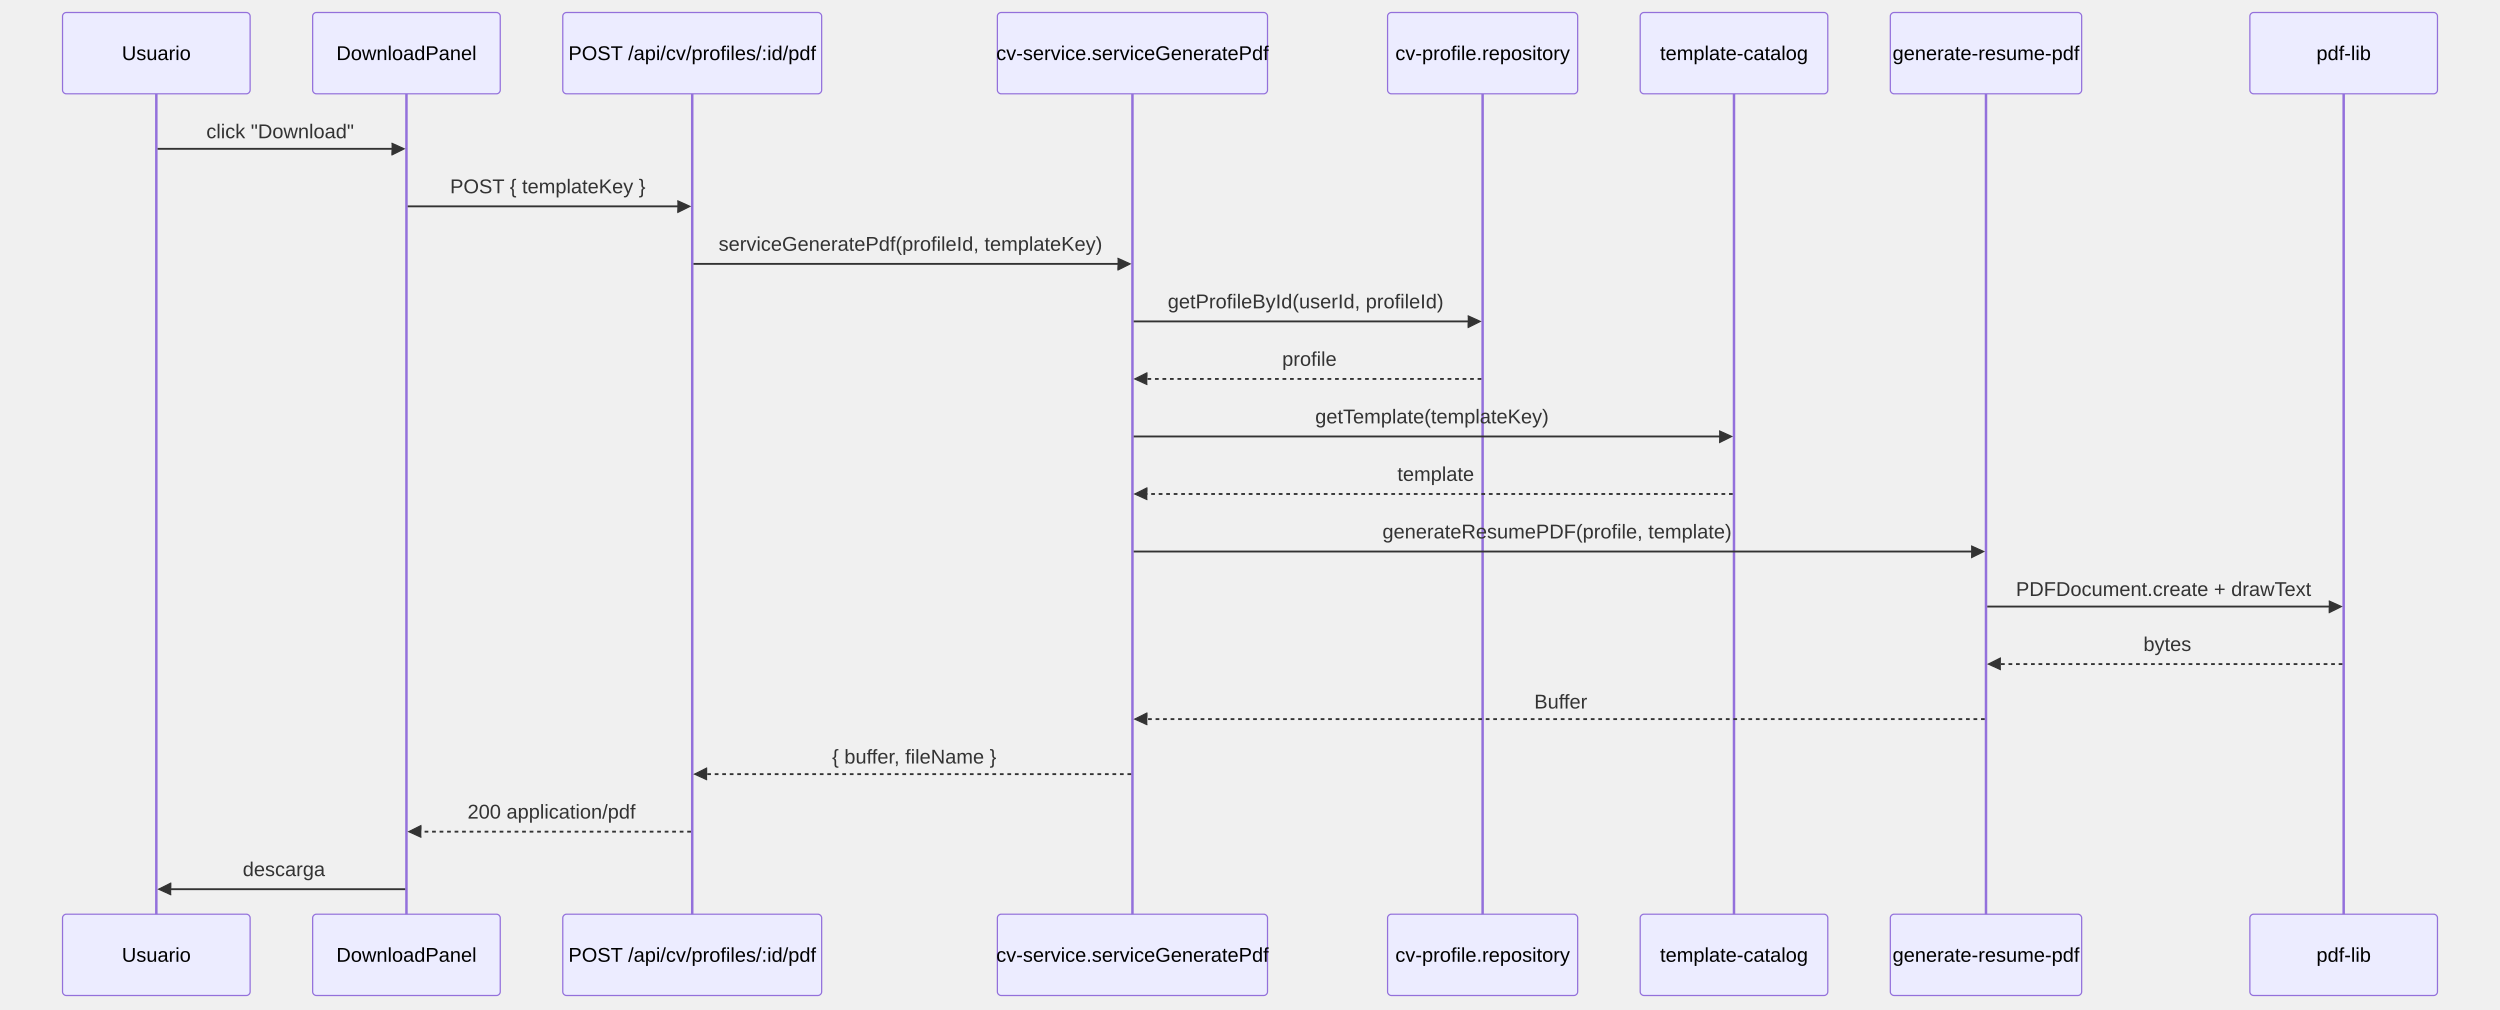
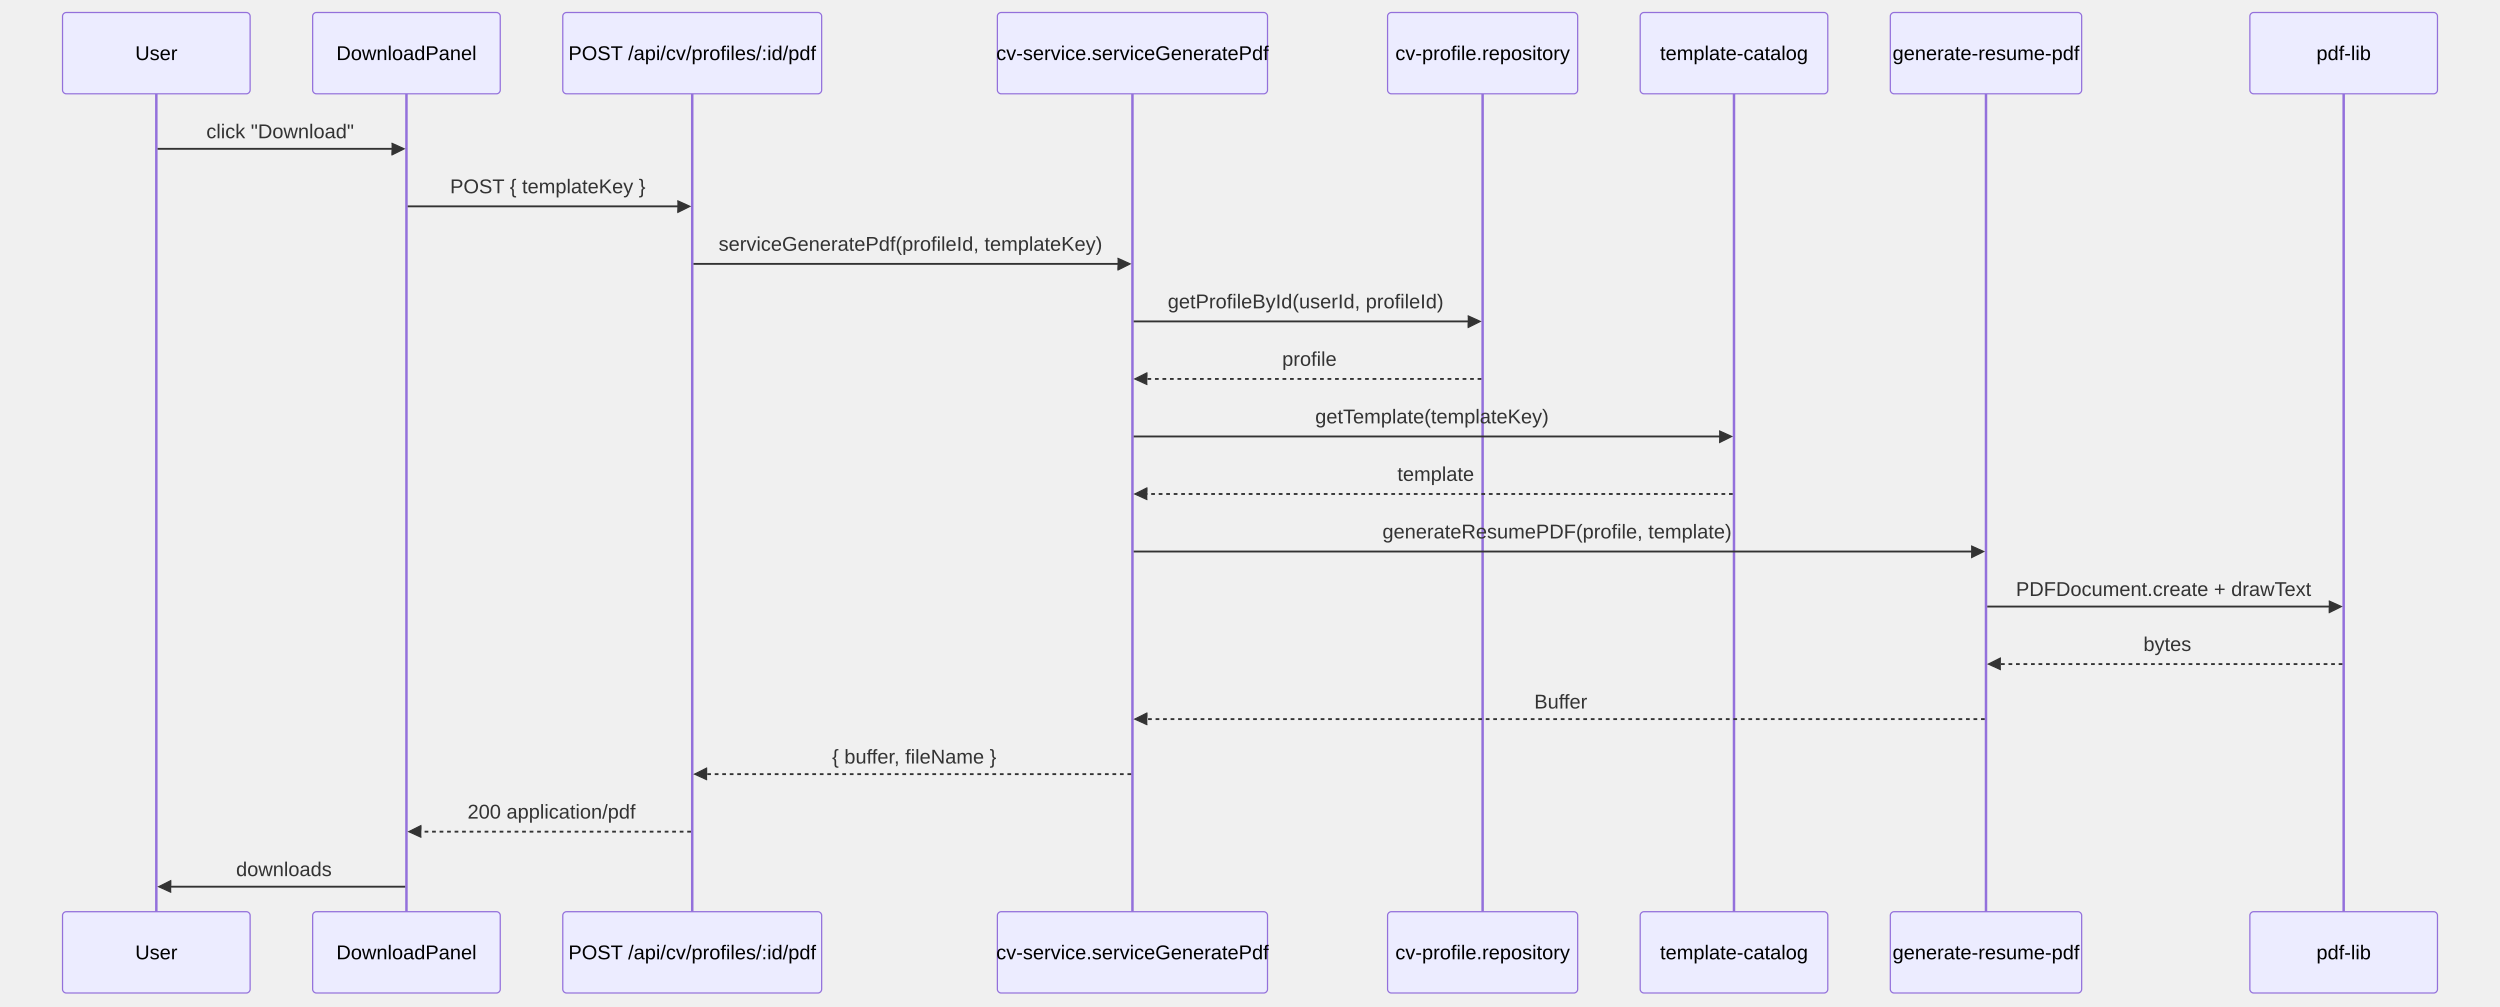
- <svg xmlns="http://www.w3.org/2000/svg" id="my-svg" width="100%" style="max-width: 1999px; background-color: transparent;" viewBox="-50 -10 1999 807" role="graphics-document document" aria-roledescription="sequence">
-   <g>
-     <rect x="1749" y="721" fill="#eaeaea" stroke="#666" width="150" height="65" name="Lib" rx="3" ry="3" class="actor actor-bottom" />
-     <text x="1824" y="753.5" dominant-baseline="central" alignment-baseline="central" class="actor actor-box" style="text-anchor: middle; font-size: 16px; font-weight: 400;">
+ <svg xmlns="http://www.w3.org/2000/svg" id="my-svg" width="100%" style="max-width: 1999px; background-color: transparent;" viewBox="-50 -10 1999 805" role="graphics-document document" aria-roledescription="sequence">
+   <g>
+     <rect x="1749" y="719" fill="#eaeaea" stroke="#666" width="150" height="65" name="Lib" rx="3" ry="3" class="actor actor-bottom" />
+     <text x="1824" y="751.5" dominant-baseline="central" alignment-baseline="central" class="actor actor-box" style="text-anchor: middle; font-size: 16px; font-weight: 400;">
      <tspan x="1824" dy="0">pdf-lib</tspan>
    </text>
  </g>
  <g>
-     <rect x="1461.5" y="721" fill="#eaeaea" stroke="#666" width="153" height="65" name="G" rx="3" ry="3" class="actor actor-bottom" />
-     <text x="1538" y="753.5" dominant-baseline="central" alignment-baseline="central" class="actor actor-box" style="text-anchor: middle; font-size: 16px; font-weight: 400;">
+     <rect x="1461.5" y="719" fill="#eaeaea" stroke="#666" width="153" height="65" name="G" rx="3" ry="3" class="actor actor-bottom" />
+     <text x="1538" y="751.5" dominant-baseline="central" alignment-baseline="central" class="actor actor-box" style="text-anchor: middle; font-size: 16px; font-weight: 400;">
      <tspan x="1538" dy="0">generate-resume-pdf</tspan>
    </text>
  </g>
  <g>
-     <rect x="1261.5" y="721" fill="#eaeaea" stroke="#666" width="150" height="65" name="Tpl" rx="3" ry="3" class="actor actor-bottom" />
-     <text x="1336.5" y="753.5" dominant-baseline="central" alignment-baseline="central" class="actor actor-box" style="text-anchor: middle; font-size: 16px; font-weight: 400;">
+     <rect x="1261.5" y="719" fill="#eaeaea" stroke="#666" width="150" height="65" name="Tpl" rx="3" ry="3" class="actor actor-bottom" />
+     <text x="1336.5" y="751.5" dominant-baseline="central" alignment-baseline="central" class="actor actor-box" style="text-anchor: middle; font-size: 16px; font-weight: 400;">
      <tspan x="1336.5" dy="0">template-catalog</tspan>
    </text>
  </g>
  <g>
-     <rect x="1059.5" y="721" fill="#eaeaea" stroke="#666" width="152" height="65" name="PR" rx="3" ry="3" class="actor actor-bottom" />
-     <text x="1135.5" y="753.5" dominant-baseline="central" alignment-baseline="central" class="actor actor-box" style="text-anchor: middle; font-size: 16px; font-weight: 400;">
+     <rect x="1059.5" y="719" fill="#eaeaea" stroke="#666" width="152" height="65" name="PR" rx="3" ry="3" class="actor actor-bottom" />
+     <text x="1135.5" y="751.5" dominant-baseline="central" alignment-baseline="central" class="actor actor-box" style="text-anchor: middle; font-size: 16px; font-weight: 400;">
      <tspan x="1135.5" dy="0">cv-profile.repository</tspan>
    </text>
  </g>
  <g>
-     <rect x="747.5" y="721" fill="#eaeaea" stroke="#666" width="216" height="65" name="Svc" rx="3" ry="3" class="actor actor-bottom" />
-     <text x="855.5" y="753.5" dominant-baseline="central" alignment-baseline="central" class="actor actor-box" style="text-anchor: middle; font-size: 16px; font-weight: 400;">
+     <rect x="747.5" y="719" fill="#eaeaea" stroke="#666" width="216" height="65" name="Svc" rx="3" ry="3" class="actor actor-bottom" />
+     <text x="855.5" y="751.5" dominant-baseline="central" alignment-baseline="central" class="actor actor-box" style="text-anchor: middle; font-size: 16px; font-weight: 400;">
      <tspan x="855.5" dy="0">cv-service.serviceGeneratePdf</tspan>
    </text>
  </g>
  <g>
-     <rect x="400" y="721" fill="#eaeaea" stroke="#666" width="207" height="65" name="API" rx="3" ry="3" class="actor actor-bottom" />
-     <text x="503.5" y="753.5" dominant-baseline="central" alignment-baseline="central" class="actor actor-box" style="text-anchor: middle; font-size: 16px; font-weight: 400;">
+     <rect x="400" y="719" fill="#eaeaea" stroke="#666" width="207" height="65" name="API" rx="3" ry="3" class="actor actor-bottom" />
+     <text x="503.5" y="751.5" dominant-baseline="central" alignment-baseline="central" class="actor actor-box" style="text-anchor: middle; font-size: 16px; font-weight: 400;">
      <tspan x="503.5" dy="0">POST /api/cv/profiles/:id/pdf</tspan>
    </text>
  </g>
  <g>
-     <rect x="200" y="721" fill="#eaeaea" stroke="#666" width="150" height="65" name="DP" rx="3" ry="3" class="actor actor-bottom" />
-     <text x="275" y="753.5" dominant-baseline="central" alignment-baseline="central" class="actor actor-box" style="text-anchor: middle; font-size: 16px; font-weight: 400;">
+     <rect x="200" y="719" fill="#eaeaea" stroke="#666" width="150" height="65" name="DP" rx="3" ry="3" class="actor actor-bottom" />
+     <text x="275" y="751.5" dominant-baseline="central" alignment-baseline="central" class="actor actor-box" style="text-anchor: middle; font-size: 16px; font-weight: 400;">
      <tspan x="275" dy="0">DownloadPanel</tspan>
    </text>
  </g>
  <g>
-     <rect x="0" y="721" fill="#eaeaea" stroke="#666" width="150" height="65" name="U" rx="3" ry="3" class="actor actor-bottom" />
-     <text x="75" y="753.5" dominant-baseline="central" alignment-baseline="central" class="actor actor-box" style="text-anchor: middle; font-size: 16px; font-weight: 400;">
-       <tspan x="75" dy="0">Usuario</tspan>
-     </text>
-   </g>
-   <g>
-     <line id="actor7" x1="1824" y1="65" x2="1824" y2="721" class="actor-line 200" stroke-width="0.5px" stroke="#999" name="Lib" data-et="life-line" data-id="Lib" />
+     <rect x="0" y="719" fill="#eaeaea" stroke="#666" width="150" height="65" name="U" rx="3" ry="3" class="actor actor-bottom" />
+     <text x="75" y="751.5" dominant-baseline="central" alignment-baseline="central" class="actor actor-box" style="text-anchor: middle; font-size: 16px; font-weight: 400;">
+       <tspan x="75" dy="0">User</tspan>
+     </text>
+   </g>
+   <g>
+     <line id="actor7" x1="1824" y1="65" x2="1824" y2="719" class="actor-line 200" stroke-width="0.5px" stroke="#999" name="Lib" data-et="life-line" data-id="Lib" />
    <g id="root-7" data-et="participant" data-type="participant" data-id="Lib">
      <rect x="1749" y="0" fill="#eaeaea" stroke="#666" width="150" height="65" name="Lib" rx="3" ry="3" class="actor actor-top" />
      <text x="1824" y="32.5" dominant-baseline="central" alignment-baseline="central" class="actor actor-box" style="text-anchor: middle; font-size: 16px; font-weight: 400;">
        <tspan x="1824" dy="0">pdf-lib</tspan>
      </text>
    </g>
  </g>
  <g>
-     <line id="actor6" x1="1538" y1="65" x2="1538" y2="721" class="actor-line 200" stroke-width="0.5px" stroke="#999" name="G" data-et="life-line" data-id="G" />
+     <line id="actor6" x1="1538" y1="65" x2="1538" y2="719" class="actor-line 200" stroke-width="0.5px" stroke="#999" name="G" data-et="life-line" data-id="G" />
    <g id="root-6" data-et="participant" data-type="participant" data-id="G">
      <rect x="1461.5" y="0" fill="#eaeaea" stroke="#666" width="153" height="65" name="G" rx="3" ry="3" class="actor actor-top" />
      <text x="1538" y="32.5" dominant-baseline="central" alignment-baseline="central" class="actor actor-box" style="text-anchor: middle; font-size: 16px; font-weight: 400;">
        <tspan x="1538" dy="0">generate-resume-pdf</tspan>
      </text>
    </g>
  </g>
  <g>
-     <line id="actor5" x1="1336.5" y1="65" x2="1336.5" y2="721" class="actor-line 200" stroke-width="0.5px" stroke="#999" name="Tpl" data-et="life-line" data-id="Tpl" />
+     <line id="actor5" x1="1336.5" y1="65" x2="1336.5" y2="719" class="actor-line 200" stroke-width="0.5px" stroke="#999" name="Tpl" data-et="life-line" data-id="Tpl" />
    <g id="root-5" data-et="participant" data-type="participant" data-id="Tpl">
      <rect x="1261.5" y="0" fill="#eaeaea" stroke="#666" width="150" height="65" name="Tpl" rx="3" ry="3" class="actor actor-top" />
      <text x="1336.5" y="32.5" dominant-baseline="central" alignment-baseline="central" class="actor actor-box" style="text-anchor: middle; font-size: 16px; font-weight: 400;">
        <tspan x="1336.5" dy="0">template-catalog</tspan>
      </text>
    </g>
  </g>
  <g>
-     <line id="actor4" x1="1135.5" y1="65" x2="1135.5" y2="721" class="actor-line 200" stroke-width="0.5px" stroke="#999" name="PR" data-et="life-line" data-id="PR" />
+     <line id="actor4" x1="1135.5" y1="65" x2="1135.5" y2="719" class="actor-line 200" stroke-width="0.5px" stroke="#999" name="PR" data-et="life-line" data-id="PR" />
    <g id="root-4" data-et="participant" data-type="participant" data-id="PR">
      <rect x="1059.5" y="0" fill="#eaeaea" stroke="#666" width="152" height="65" name="PR" rx="3" ry="3" class="actor actor-top" />
      <text x="1135.5" y="32.5" dominant-baseline="central" alignment-baseline="central" class="actor actor-box" style="text-anchor: middle; font-size: 16px; font-weight: 400;">
        <tspan x="1135.5" dy="0">cv-profile.repository</tspan>
      </text>
    </g>
  </g>
  <g>
-     <line id="actor3" x1="855.5" y1="65" x2="855.5" y2="721" class="actor-line 200" stroke-width="0.5px" stroke="#999" name="Svc" data-et="life-line" data-id="Svc" />
+     <line id="actor3" x1="855.5" y1="65" x2="855.5" y2="719" class="actor-line 200" stroke-width="0.5px" stroke="#999" name="Svc" data-et="life-line" data-id="Svc" />
    <g id="root-3" data-et="participant" data-type="participant" data-id="Svc">
      <rect x="747.5" y="0" fill="#eaeaea" stroke="#666" width="216" height="65" name="Svc" rx="3" ry="3" class="actor actor-top" />
      <text x="855.5" y="32.5" dominant-baseline="central" alignment-baseline="central" class="actor actor-box" style="text-anchor: middle; font-size: 16px; font-weight: 400;">
        <tspan x="855.5" dy="0">cv-service.serviceGeneratePdf</tspan>
      </text>
    </g>
  </g>
  <g>
-     <line id="actor2" x1="503.5" y1="65" x2="503.5" y2="721" class="actor-line 200" stroke-width="0.5px" stroke="#999" name="API" data-et="life-line" data-id="API" />
+     <line id="actor2" x1="503.5" y1="65" x2="503.5" y2="719" class="actor-line 200" stroke-width="0.5px" stroke="#999" name="API" data-et="life-line" data-id="API" />
    <g id="root-2" data-et="participant" data-type="participant" data-id="API">
      <rect x="400" y="0" fill="#eaeaea" stroke="#666" width="207" height="65" name="API" rx="3" ry="3" class="actor actor-top" />
      <text x="503.5" y="32.5" dominant-baseline="central" alignment-baseline="central" class="actor actor-box" style="text-anchor: middle; font-size: 16px; font-weight: 400;">
        <tspan x="503.5" dy="0">POST /api/cv/profiles/:id/pdf</tspan>
      </text>
    </g>
  </g>
  <g>
-     <line id="actor1" x1="275" y1="65" x2="275" y2="721" class="actor-line 200" stroke-width="0.5px" stroke="#999" name="DP" data-et="life-line" data-id="DP" />
+     <line id="actor1" x1="275" y1="65" x2="275" y2="719" class="actor-line 200" stroke-width="0.5px" stroke="#999" name="DP" data-et="life-line" data-id="DP" />
    <g id="root-1" data-et="participant" data-type="participant" data-id="DP">
      <rect x="200" y="0" fill="#eaeaea" stroke="#666" width="150" height="65" name="DP" rx="3" ry="3" class="actor actor-top" />
      <text x="275" y="32.5" dominant-baseline="central" alignment-baseline="central" class="actor actor-box" style="text-anchor: middle; font-size: 16px; font-weight: 400;">
        <tspan x="275" dy="0">DownloadPanel</tspan>
      </text>
    </g>
  </g>
  <g>
-     <line id="actor0" x1="75" y1="65" x2="75" y2="721" class="actor-line 200" stroke-width="0.5px" stroke="#999" name="U" data-et="life-line" data-id="U" />
+     <line id="actor0" x1="75" y1="65" x2="75" y2="719" class="actor-line 200" stroke-width="0.5px" stroke="#999" name="U" data-et="life-line" data-id="U" />
    <g id="root-0" data-et="participant" data-type="participant" data-id="U">
      <rect x="0" y="0" fill="#eaeaea" stroke="#666" width="150" height="65" name="U" rx="3" ry="3" class="actor actor-top" />
      <text x="75" y="32.5" dominant-baseline="central" alignment-baseline="central" class="actor actor-box" style="text-anchor: middle; font-size: 16px; font-weight: 400;">
-         <tspan x="75" dy="0">Usuario</tspan>
+         <tspan x="75" dy="0">User</tspan>
      </text>
    </g>
  </g>
  <style>#my-svg{font-family:"trebuchet ms",verdana,arial,sans-serif;font-size:16px;fill:#333;}@keyframes edge-animation-frame{from{stroke-dashoffset:0;}}@keyframes dash{to{stroke-dashoffset:0;}}#my-svg .edge-animation-slow{stroke-dasharray:9,5!important;stroke-dashoffset:900;animation:dash 50s linear infinite;stroke-linecap:round;}#my-svg .edge-animation-fast{stroke-dasharray:9,5!important;stroke-dashoffset:900;animation:dash 20s linear infinite;stroke-linecap:round;}#my-svg .error-icon{fill:#552222;}#my-svg .error-text{fill:#552222;stroke:#552222;}#my-svg .edge-thickness-normal{stroke-width:1px;}#my-svg .edge-thickness-thick{stroke-width:3.5px;}#my-svg .edge-pattern-solid{stroke-dasharray:0;}#my-svg .edge-thickness-invisible{stroke-width:0;fill:none;}#my-svg .edge-pattern-dashed{stroke-dasharray:3;}#my-svg .edge-pattern-dotted{stroke-dasharray:2;}#my-svg .marker{fill:#333333;stroke:#333333;}#my-svg .marker.cross{stroke:#333333;}#my-svg svg{font-family:"trebuchet ms",verdana,arial,sans-serif;font-size:16px;}#my-svg p{margin:0;}#my-svg .actor{stroke:#9370DB;fill:#ECECFF;stroke-width:1;}#my-svg rect.actor.outer-path[data-look="neo"]{filter:drop-shadow(1px 2px 2px rgba(185, 185, 185, 1));}#my-svg rect.note[data-look="neo"]{stroke:#aaaa33;fill:#fff5ad;filter:drop-shadow(1px 2px 2px rgba(185, 185, 185, 1));}#my-svg text.actor&gt;tspan{fill:black;stroke:none;}#my-svg .actor-line{stroke:#9370DB;}#my-svg .innerArc{stroke-width:1.5;stroke-dasharray:none;}#my-svg .messageLine0{stroke-width:1.5;stroke-dasharray:none;stroke:#333;}#my-svg .messageLine1{stroke-width:1.5;stroke-dasharray:2,2;stroke:#333;}#my-svg [id$="-arrowhead"] path{fill:#333;stroke:#333;}#my-svg .sequenceNumber{fill:white;}#my-svg [id$="-sequencenumber"]{fill:#333;}#my-svg [id$="-crosshead"] path{fill:#333;stroke:#333;}#my-svg .messageText{fill:#333;stroke:none;}#my-svg .labelBox{stroke:#9370DB;fill:#ECECFF;filter:none;}#my-svg .labelText,#my-svg .labelText&gt;tspan{fill:black;stroke:none;}#my-svg .loopText,#my-svg .loopText&gt;tspan{fill:black;stroke:none;}#my-svg .sectionTitle,#my-svg .sectionTitle&gt;tspan{fill:black;stroke:none;}#my-svg .loopLine{stroke-width:2px;stroke-dasharray:2,2;stroke:#9370DB;fill:#9370DB;}#my-svg .note{stroke:#aaaa33;fill:#fff5ad;}#my-svg .noteText,#my-svg .noteText&gt;tspan{fill:black;stroke:none;font-weight:normal;}#my-svg .activation0{fill:#f4f4f4;stroke:#666;}#my-svg .activation1{fill:#f4f4f4;stroke:#666;}#my-svg .activation2{fill:#f4f4f4;stroke:#666;}#my-svg .actorPopupMenu{position:absolute;}#my-svg .actorPopupMenuPanel{position:absolute;fill:#ECECFF;box-shadow:0px 8px 16px 0px rgba(0,0,0,0.2);filter:drop-shadow(3px 5px 2px rgb(0 0 0 / 0.4));}#my-svg .actor-man circle,#my-svg line{fill:#ECECFF;stroke-width:2px;}#my-svg g rect.rect{filter:drop-shadow(1px 2px 2px rgba(185, 185, 185, 1));stroke:#9370DB;}#my-svg .node .neo-node{stroke:#9370DB;}#my-svg [data-look="neo"].node rect,#my-svg [data-look="neo"].cluster rect,#my-svg [data-look="neo"].node polygon{stroke:#9370DB;filter:drop-shadow(1px 2px 2px rgba(185, 185, 185, 1));}#my-svg [data-look="neo"].swimlane.cluster rect{filter:none;}#my-svg [data-look="neo"].node path{stroke:#9370DB;stroke-width:1px;}#my-svg [data-look="neo"].node .outer-path{filter:drop-shadow(1px 2px 2px rgba(185, 185, 185, 1));}#my-svg [data-look="neo"].node .neo-line path{stroke:#9370DB;filter:none;}#my-svg [data-look="neo"].node circle{stroke:#9370DB;filter:drop-shadow(1px 2px 2px rgba(185, 185, 185, 1));}#my-svg [data-look="neo"].node circle .state-start{fill:#000000;}#my-svg [data-look="neo"].icon-shape .icon{fill:#9370DB;filter:drop-shadow(1px 2px 2px rgba(185, 185, 185, 1));}#my-svg [data-look="neo"].icon-shape .icon-neo path{stroke:#9370DB;filter:drop-shadow(1px 2px 2px rgba(185, 185, 185, 1));}#my-svg :root{--mermaid-font-family:"trebuchet ms",verdana,arial,sans-serif;}</style>
  <g />
  <defs>
    <symbol id="my-svg-computer" width="24" height="24">
      <path transform="scale(.5)" d="M2 2v13h20v-13h-20zm18 11h-16v-9h16v9zm-10.228 6l.466-1h3.524l.467 1h-4.457zm14.228 3h-24l2-6h2.104l-1.33 4h18.45l-1.297-4h2.073l2 6zm-5-10h-14v-7h14v7z" />
    </symbol>
  </defs>
  <defs>
    <symbol id="my-svg-database" fill-rule="evenodd" clip-rule="evenodd">
      <path transform="scale(.5)" d="M12.258.001l.256.004.255.005.253.008.251.01.249.012.247.015.246.016.242.019.241.02.239.023.236.024.233.027.231.028.229.031.225.032.223.034.22.036.217.038.214.04.211.041.208.043.205.045.201.046.198.048.194.05.191.051.187.053.183.054.18.056.175.057.172.059.168.06.163.061.16.063.155.064.15.066.074.033.073.033.071.034.07.034.069.035.068.035.067.035.066.035.064.036.064.036.062.036.06.036.06.037.058.037.058.037.055.038.055.038.053.038.052.038.051.039.05.039.048.039.047.039.045.04.044.04.043.04.041.04.04.041.039.041.037.041.036.041.034.041.033.042.032.042.03.042.029.042.027.042.026.043.024.043.023.043.021.043.02.043.018.044.017.043.015.044.013.044.012.044.011.045.009.044.007.045.006.045.004.045.002.045.001.045v17l-.001.045-.002.045-.004.045-.006.045-.007.045-.009.044-.011.045-.012.044-.013.044-.015.044-.017.043-.018.044-.02.043-.021.043-.023.043-.024.043-.026.043-.027.042-.029.042-.03.042-.032.042-.033.042-.034.041-.036.041-.037.041-.039.041-.04.041-.041.04-.043.04-.044.04-.045.04-.047.039-.048.039-.05.039-.051.039-.052.038-.053.038-.055.038-.055.038-.058.037-.058.037-.06.037-.06.036-.062.036-.064.036-.064.036-.066.035-.067.035-.068.035-.069.035-.07.034-.071.034-.073.033-.074.033-.15.066-.155.064-.16.063-.163.061-.168.06-.172.059-.175.057-.18.056-.183.054-.187.053-.191.051-.194.05-.198.048-.201.046-.205.045-.208.043-.211.041-.214.04-.217.038-.22.036-.223.034-.225.032-.229.031-.231.028-.233.027-.236.024-.239.023-.241.02-.242.019-.246.016-.247.015-.249.012-.251.01-.253.008-.255.005-.256.004-.258.001-.258-.001-.256-.004-.255-.005-.253-.008-.251-.01-.249-.012-.247-.015-.245-.016-.243-.019-.241-.02-.238-.023-.236-.024-.234-.027-.231-.028-.228-.031-.226-.032-.223-.034-.22-.036-.217-.038-.214-.04-.211-.041-.208-.043-.204-.045-.201-.046-.198-.048-.195-.05-.19-.051-.187-.053-.184-.054-.179-.056-.176-.057-.172-.059-.167-.06-.164-.061-.159-.063-.155-.064-.151-.066-.074-.033-.072-.033-.072-.034-.07-.034-.069-.035-.068-.035-.067-.035-.066-.035-.064-.036-.063-.036-.062-.036-.061-.036-.06-.037-.058-.037-.057-.037-.056-.038-.055-.038-.053-.038-.052-.038-.051-.039-.049-.039-.049-.039-.046-.039-.046-.04-.044-.04-.043-.04-.041-.04-.04-.041-.039-.041-.037-.041-.036-.041-.034-.041-.033-.042-.032-.042-.03-.042-.029-.042-.027-.042-.026-.043-.024-.043-.023-.043-.021-.043-.02-.043-.018-.044-.017-.043-.015-.044-.013-.044-.012-.044-.011-.045-.009-.044-.007-.045-.006-.045-.004-.045-.002-.045-.001-.045v-17l.001-.045.002-.045.004-.045.006-.045.007-.045.009-.044.011-.045.012-.044.013-.044.015-.044.017-.043.018-.044.02-.043.021-.043.023-.043.024-.043.026-.043.027-.042.029-.042.03-.042.032-.042.033-.042.034-.041.036-.041.037-.041.039-.041.04-.041.041-.04.043-.04.044-.04.046-.04.046-.039.049-.039.049-.039.051-.039.052-.038.053-.038.055-.038.056-.038.057-.037.058-.037.06-.037.061-.036.062-.036.063-.036.064-.036.066-.035.067-.035.068-.035.069-.035.07-.034.072-.034.072-.033.074-.033.151-.066.155-.064.159-.063.164-.061.167-.06.172-.059.176-.057.179-.056.184-.054.187-.053.19-.051.195-.05.198-.048.201-.046.204-.045.208-.043.211-.041.214-.04.217-.038.22-.036.223-.034.226-.032.228-.031.231-.028.234-.027.236-.024.238-.023.241-.02.243-.019.245-.016.247-.015.249-.012.251-.01.253-.008.255-.005.256-.004.258-.001.258.001zm-9.258 20.499v.01l.001.021.003.021.004.022.005.021.006.022.007.022.009.023.01.022.011.023.012.023.013.023.015.023.016.024.017.023.018.024.019.024.021.024.022.025.023.024.024.025.052.049.056.05.061.051.066.051.07.051.075.051.079.052.084.052.088.052.092.052.097.052.102.051.105.052.11.052.114.051.119.051.123.051.127.05.131.05.135.05.139.048.144.049.147.047.152.047.155.047.16.045.163.045.167.043.171.043.176.041.178.041.183.039.187.039.19.037.194.035.197.035.202.033.204.031.209.03.212.029.216.027.219.025.222.024.226.021.23.02.233.018.236.016.24.015.243.012.246.01.249.008.253.005.256.004.259.001.26-.001.257-.004.254-.005.25-.008.247-.011.244-.012.241-.014.237-.016.233-.018.231-.021.226-.021.224-.024.22-.026.216-.027.212-.028.21-.031.205-.031.202-.034.198-.034.194-.036.191-.037.187-.039.183-.04.179-.04.175-.042.172-.043.168-.044.163-.045.16-.046.155-.046.152-.047.148-.048.143-.049.139-.049.136-.05.131-.05.126-.05.123-.051.118-.052.114-.051.11-.052.106-.052.101-.052.096-.052.092-.052.088-.053.083-.051.079-.052.074-.052.07-.051.065-.051.06-.051.056-.05.051-.05.023-.024.023-.025.021-.024.02-.024.019-.024.018-.024.017-.024.015-.023.014-.024.013-.023.012-.023.01-.023.01-.022.008-.022.006-.022.006-.022.004-.022.004-.021.001-.021.001-.021v-4.127l-.077.055-.08.053-.083.054-.085.053-.087.052-.09.052-.093.051-.095.05-.097.05-.1.049-.102.049-.105.048-.106.047-.109.047-.111.046-.114.045-.115.045-.118.044-.12.043-.122.042-.124.042-.126.041-.128.04-.13.04-.132.038-.134.038-.135.037-.138.037-.139.035-.142.035-.143.034-.144.033-.147.032-.148.031-.15.03-.151.03-.153.029-.154.027-.156.027-.158.026-.159.025-.161.024-.162.023-.163.022-.165.021-.166.02-.167.019-.169.018-.169.017-.171.016-.173.015-.173.014-.175.013-.175.012-.177.011-.178.01-.179.008-.179.008-.181.006-.182.005-.182.004-.184.003-.184.002h-.37l-.184-.002-.184-.003-.182-.004-.182-.005-.181-.006-.179-.008-.179-.008-.178-.01-.176-.011-.176-.012-.175-.013-.173-.014-.172-.015-.171-.016-.17-.017-.169-.018-.167-.019-.166-.02-.165-.021-.163-.022-.162-.023-.161-.024-.159-.025-.157-.026-.156-.027-.155-.027-.153-.029-.151-.03-.15-.03-.148-.031-.146-.032-.145-.033-.143-.034-.141-.035-.14-.035-.137-.037-.136-.037-.134-.038-.132-.038-.13-.04-.128-.04-.126-.041-.124-.042-.122-.042-.12-.044-.117-.043-.116-.045-.113-.045-.112-.046-.109-.047-.106-.047-.105-.048-.102-.049-.1-.049-.097-.05-.095-.05-.093-.052-.09-.051-.087-.052-.085-.053-.083-.054-.08-.054-.077-.054v4.127zm0-5.654v.011l.001.021.003.021.004.021.005.022.006.022.007.022.009.022.01.022.011.023.012.023.013.023.015.024.016.023.017.024.018.024.019.024.021.024.022.024.023.025.024.024.052.05.056.05.061.05.066.051.07.051.075.052.079.051.084.052.088.052.092.052.097.052.102.052.105.052.11.051.114.051.119.052.123.05.127.051.131.05.135.049.139.049.144.048.147.048.152.047.155.046.16.045.163.045.167.044.171.042.176.042.178.04.183.04.187.038.19.037.194.036.197.034.202.033.204.032.209.03.212.028.216.027.219.025.222.024.226.022.23.02.233.018.236.016.24.014.243.012.246.01.249.008.253.006.256.003.259.001.26-.001.257-.003.254-.006.25-.008.247-.01.244-.012.241-.015.237-.016.233-.018.231-.02.226-.022.224-.024.22-.025.216-.027.212-.029.21-.03.205-.032.202-.033.198-.035.194-.036.191-.037.187-.039.183-.039.179-.041.175-.042.172-.043.168-.044.163-.045.16-.045.155-.047.152-.047.148-.048.143-.048.139-.05.136-.049.131-.05.126-.051.123-.051.118-.051.114-.052.11-.052.106-.052.101-.052.096-.052.092-.052.088-.052.083-.052.079-.052.074-.051.07-.052.065-.051.06-.05.056-.051.051-.049.023-.025.023-.024.021-.025.02-.024.019-.024.018-.024.017-.024.015-.023.014-.023.013-.024.012-.022.01-.023.01-.023.008-.022.006-.022.006-.022.004-.021.004-.022.001-.021.001-.021v-4.139l-.077.054-.08.054-.083.054-.085.052-.087.053-.09.051-.093.051-.095.051-.097.05-.1.049-.102.049-.105.048-.106.047-.109.047-.111.046-.114.045-.115.044-.118.044-.12.044-.122.042-.124.042-.126.041-.128.04-.13.039-.132.039-.134.038-.135.037-.138.036-.139.036-.142.035-.143.033-.144.033-.147.033-.148.031-.15.03-.151.03-.153.028-.154.028-.156.027-.158.026-.159.025-.161.024-.162.023-.163.022-.165.021-.166.02-.167.019-.169.018-.169.017-.171.016-.173.015-.173.014-.175.013-.175.012-.177.011-.178.009-.179.009-.179.007-.181.007-.182.005-.182.004-.184.003-.184.002h-.37l-.184-.002-.184-.003-.182-.004-.182-.005-.181-.007-.179-.007-.179-.009-.178-.009-.176-.011-.176-.012-.175-.013-.173-.014-.172-.015-.171-.016-.17-.017-.169-.018-.167-.019-.166-.02-.165-.021-.163-.022-.162-.023-.161-.024-.159-.025-.157-.026-.156-.027-.155-.028-.153-.028-.151-.03-.15-.03-.148-.031-.146-.033-.145-.033-.143-.033-.141-.035-.14-.036-.137-.036-.136-.037-.134-.038-.132-.039-.13-.039-.128-.04-.126-.041-.124-.042-.122-.043-.12-.043-.117-.044-.116-.044-.113-.046-.112-.046-.109-.046-.106-.047-.105-.048-.102-.049-.1-.049-.097-.05-.095-.051-.093-.051-.09-.051-.087-.053-.085-.052-.083-.054-.08-.054-.077-.054v4.139zm0-5.666v.011l.001.02.003.022.004.021.005.022.006.021.007.022.009.023.01.022.011.023.012.023.013.023.015.023.016.024.017.024.018.023.019.024.021.025.022.024.023.024.024.025.052.05.056.05.061.05.066.051.07.051.075.052.079.051.084.052.088.052.092.052.097.052.102.052.105.051.11.052.114.051.119.051.123.051.127.05.131.05.135.05.139.049.144.048.147.048.152.047.155.046.16.045.163.045.167.043.171.043.176.042.178.04.183.04.187.038.19.037.194.036.197.034.202.033.204.032.209.03.212.028.216.027.219.025.222.024.226.021.23.02.233.018.236.017.24.014.243.012.246.01.249.008.253.006.256.003.259.001.26-.001.257-.003.254-.006.25-.008.247-.01.244-.013.241-.014.237-.016.233-.018.231-.02.226-.022.224-.024.22-.025.216-.027.212-.029.21-.03.205-.032.202-.033.198-.035.194-.036.191-.037.187-.039.183-.039.179-.041.175-.042.172-.043.168-.044.163-.045.16-.045.155-.047.152-.047.148-.048.143-.049.139-.049.136-.049.131-.051.126-.05.123-.051.118-.052.114-.051.11-.052.106-.052.101-.052.096-.052.092-.052.088-.052.083-.052.079-.052.074-.052.07-.051.065-.051.06-.051.056-.05.051-.049.023-.025.023-.025.021-.024.02-.024.019-.024.018-.024.017-.024.015-.023.014-.024.013-.023.012-.023.01-.022.01-.023.008-.022.006-.022.006-.022.004-.022.004-.021.001-.021.001-.021v-4.153l-.077.054-.08.054-.083.053-.085.053-.087.053-.09.051-.093.051-.095.051-.097.05-.1.049-.102.048-.105.048-.106.048-.109.046-.111.046-.114.046-.115.044-.118.044-.12.043-.122.043-.124.042-.126.041-.128.04-.13.039-.132.039-.134.038-.135.037-.138.036-.139.036-.142.034-.143.034-.144.033-.147.032-.148.032-.15.03-.151.03-.153.028-.154.028-.156.027-.158.026-.159.024-.161.024-.162.023-.163.023-.165.021-.166.02-.167.019-.169.018-.169.017-.171.016-.173.015-.173.014-.175.013-.175.012-.177.01-.178.01-.179.009-.179.007-.181.006-.182.006-.182.004-.184.003-.184.001-.185.001-.185-.001-.184-.001-.184-.003-.182-.004-.182-.006-.181-.006-.179-.007-.179-.009-.178-.01-.176-.01-.176-.012-.175-.013-.173-.014-.172-.015-.171-.016-.17-.017-.169-.018-.167-.019-.166-.02-.165-.021-.163-.023-.162-.023-.161-.024-.159-.024-.157-.026-.156-.027-.155-.028-.153-.028-.151-.03-.15-.03-.148-.032-.146-.032-.145-.033-.143-.034-.141-.034-.14-.036-.137-.036-.136-.037-.134-.038-.132-.039-.13-.039-.128-.041-.126-.041-.124-.041-.122-.043-.12-.043-.117-.044-.116-.044-.113-.046-.112-.046-.109-.046-.106-.048-.105-.048-.102-.048-.1-.05-.097-.049-.095-.051-.093-.051-.09-.052-.087-.052-.085-.053-.083-.053-.08-.054-.077-.054v4.153zm8.74-8.179l-.257.004-.254.005-.25.008-.247.011-.244.012-.241.014-.237.016-.233.018-.231.021-.226.022-.224.023-.22.026-.216.027-.212.028-.21.031-.205.032-.202.033-.198.034-.194.036-.191.038-.187.038-.183.04-.179.041-.175.042-.172.043-.168.043-.163.045-.16.046-.155.046-.152.048-.148.048-.143.048-.139.049-.136.05-.131.05-.126.051-.123.051-.118.051-.114.052-.11.052-.106.052-.101.052-.096.052-.092.052-.088.052-.083.052-.079.052-.074.051-.07.052-.065.051-.06.05-.056.05-.051.05-.023.025-.023.024-.021.024-.02.025-.019.024-.018.024-.017.023-.015.024-.014.023-.013.023-.012.023-.01.023-.01.022-.008.022-.006.023-.006.021-.004.022-.004.021-.001.021-.001.021.001.021.001.021.004.021.004.022.006.021.006.023.008.022.01.022.01.023.012.023.013.023.014.023.015.024.017.023.018.024.019.024.02.025.021.024.023.024.023.025.051.05.056.05.06.05.065.051.07.052.074.051.079.052.083.052.088.052.092.052.096.052.101.052.106.052.11.052.114.052.118.051.123.051.126.051.131.05.136.05.139.049.143.048.148.048.152.048.155.046.16.046.163.045.168.043.172.043.175.042.179.041.183.04.187.038.191.038.194.036.198.034.202.033.205.032.21.031.212.028.216.027.22.026.224.023.226.022.231.021.233.018.237.016.241.014.244.012.247.011.25.008.254.005.257.004.26.001.26-.001.257-.004.254-.005.25-.008.247-.011.244-.012.241-.014.237-.016.233-.018.231-.021.226-.022.224-.023.22-.026.216-.027.212-.028.21-.031.205-.032.202-.033.198-.034.194-.036.191-.038.187-.038.183-.04.179-.041.175-.042.172-.043.168-.043.163-.045.16-.046.155-.046.152-.048.148-.048.143-.048.139-.049.136-.05.131-.05.126-.051.123-.051.118-.051.114-.052.11-.052.106-.052.101-.052.096-.052.092-.052.088-.052.083-.052.079-.052.074-.051.07-.052.065-.051.06-.05.056-.05.051-.05.023-.025.023-.024.021-.024.02-.025.019-.024.018-.024.017-.023.015-.024.014-.023.013-.023.012-.023.01-.023.01-.022.008-.022.006-.023.006-.021.004-.022.004-.021.001-.021.001-.021-.001-.021-.001-.021-.004-.021-.004-.022-.006-.021-.006-.023-.008-.022-.01-.022-.01-.023-.012-.023-.013-.023-.014-.023-.015-.024-.017-.023-.018-.024-.019-.024-.02-.025-.021-.024-.023-.024-.023-.025-.051-.05-.056-.05-.06-.05-.065-.051-.07-.052-.074-.051-.079-.052-.083-.052-.088-.052-.092-.052-.096-.052-.101-.052-.106-.052-.11-.052-.114-.052-.118-.051-.123-.051-.126-.051-.131-.05-.136-.05-.139-.049-.143-.048-.148-.048-.152-.048-.155-.046-.16-.046-.163-.045-.168-.043-.172-.043-.175-.042-.179-.041-.183-.04-.187-.038-.191-.038-.194-.036-.198-.034-.202-.033-.205-.032-.21-.031-.212-.028-.216-.027-.22-.026-.224-.023-.226-.022-.231-.021-.233-.018-.237-.016-.241-.014-.244-.012-.247-.011-.25-.008-.254-.005-.257-.004-.26-.001-.26.001z" />
    </symbol>
  </defs>
  <defs>
    <symbol id="my-svg-clock" width="24" height="24">
      <path transform="scale(.5)" d="M12 2c5.514 0 10 4.486 10 10s-4.486 10-10 10-10-4.486-10-10 4.486-10 10-10zm0-2c-6.627 0-12 5.373-12 12s5.373 12 12 12 12-5.373 12-12-5.373-12-12-12zm5.848 12.459c.202.038.202.333.001.372-1.907.361-6.045 1.111-6.547 1.111-.719 0-1.301-.582-1.301-1.301 0-.512.77-5.447 1.125-7.445.034-.192.312-.181.343.014l.985 6.238 5.394 1.011z" />
    </symbol>
  </defs>
  <defs>
    <marker id="my-svg-arrowhead" refX="7.9" refY="5" markerUnits="userSpaceOnUse" markerWidth="12" markerHeight="12" orient="auto-start-reverse">
      <path d="M -1 0 L 10 5 L 0 10 z" />
    </marker>
  </defs>
  <defs>
    <marker id="my-svg-crosshead" markerWidth="15" markerHeight="8" orient="auto" refX="4" refY="4.5">
      <path fill="none" stroke="#000000" stroke-width="1pt" d="M 1,2 L 6,7 M 6,2 L 1,7" style="stroke-dasharray: 0, 0;" />
    </marker>
  </defs>
  <defs>
    <marker id="my-svg-filled-head" refX="15.5" refY="7" markerWidth="20" markerHeight="28" orient="auto">
      <path d="M 18,7 L9,13 L14,7 L9,1 Z" />
    </marker>
  </defs>
  <defs>
    <marker id="my-svg-sequencenumber" refX="15" refY="15" markerWidth="60" markerHeight="40" orient="auto">
      <circle cx="15" cy="15" r="6" />
    </marker>
  </defs>
  <defs>
    <marker id="my-svg-solidTopArrowHead" refX="7.9" refY="7.25" markerUnits="userSpaceOnUse" markerWidth="12" markerHeight="12" orient="auto-start-reverse">
      <path d="M 0 0 L 10 8 L 0 8 z" />
    </marker>
  </defs>
  <defs>
    <marker id="my-svg-solidBottomArrowHead" refX="7.9" refY="0.75" markerUnits="userSpaceOnUse" markerWidth="12" markerHeight="12" orient="auto-start-reverse">
      <path d="M 0 0 L 10 0 L 0 8 z" />
    </marker>
  </defs>
  <defs>
    <marker id="my-svg-stickTopArrowHead" refX="7.5" refY="7" markerUnits="userSpaceOnUse" markerWidth="12" markerHeight="12" orient="auto-start-reverse">
      <path d="M 0 0 L 7 7" stroke="black" stroke-width="1.5" fill="none" />
    </marker>
  </defs>
  <defs>
    <marker id="my-svg-stickBottomArrowHead" refX="7.5" refY="0" markerUnits="userSpaceOnUse" markerWidth="12" markerHeight="12" orient="auto-start-reverse">
      <path d="M 0 7 L 7 0" stroke="black" stroke-width="1.5" fill="none" />
    </marker>
  </defs>
  <text x="174" y="80" text-anchor="middle" dominant-baseline="middle" alignment-baseline="middle" class="messageText" dy="1em" style="font-size: 16px; font-weight: 400;">click "Download"</text>
  <line x1="76" y1="109" x2="271" y2="109" class="messageLine0" data-et="message" data-id="i0" data-from="U" data-to="DP" stroke-width="2" stroke="none" marker-end="url(#my-svg-arrowhead)" style="fill: none;" />
  <text x="388" y="124" text-anchor="middle" dominant-baseline="middle" alignment-baseline="middle" class="messageText" dy="1em" style="font-size: 16px; font-weight: 400;">POST { templateKey }</text>
  <line x1="276" y1="155" x2="499.5" y2="155" class="messageLine0" data-et="message" data-id="i1" data-from="DP" data-to="API" stroke-width="2" stroke="none" marker-end="url(#my-svg-arrowhead)" style="fill: none;" />
  <text x="678" y="170" text-anchor="middle" dominant-baseline="middle" alignment-baseline="middle" class="messageText" dy="1em" style="font-size: 16px; font-weight: 400;">serviceGeneratePdf(profileId, templateKey)</text>
  <line x1="504.5" y1="201" x2="851.5" y2="201" class="messageLine0" data-et="message" data-id="i2" data-from="API" data-to="Svc" stroke-width="2" stroke="none" marker-end="url(#my-svg-arrowhead)" style="fill: none;" />
  <text x="994" y="216" text-anchor="middle" dominant-baseline="middle" alignment-baseline="middle" class="messageText" dy="1em" style="font-size: 16px; font-weight: 400;">getProfileById(userId, profileId)</text>
  <line x1="856.5" y1="247" x2="1131.5" y2="247" class="messageLine0" data-et="message" data-id="i3" data-from="Svc" data-to="PR" stroke-width="2" stroke="none" marker-end="url(#my-svg-arrowhead)" style="fill: none;" />
  <text x="997" y="262" text-anchor="middle" dominant-baseline="middle" alignment-baseline="middle" class="messageText" dy="1em" style="font-size: 16px; font-weight: 400;">profile</text>
  <line x1="1134.5" y1="293" x2="859.5" y2="293" class="messageLine1" data-et="message" data-id="i4" data-from="PR" data-to="Svc" stroke-width="2" stroke="none" marker-end="url(#my-svg-arrowhead)" style="stroke-dasharray: 3, 3; fill: none;" />
  <text x="1095" y="308" text-anchor="middle" dominant-baseline="middle" alignment-baseline="middle" class="messageText" dy="1em" style="font-size: 16px; font-weight: 400;">getTemplate(templateKey)</text>
  <line x1="856.5" y1="339" x2="1332.5" y2="339" class="messageLine0" data-et="message" data-id="i5" data-from="Svc" data-to="Tpl" stroke-width="2" stroke="none" marker-end="url(#my-svg-arrowhead)" style="fill: none;" />
  <text x="1098" y="354" text-anchor="middle" dominant-baseline="middle" alignment-baseline="middle" class="messageText" dy="1em" style="font-size: 16px; font-weight: 400;">template</text>
  <line x1="1335.5" y1="385" x2="859.5" y2="385" class="messageLine1" data-et="message" data-id="i6" data-from="Tpl" data-to="Svc" stroke-width="2" stroke="none" marker-end="url(#my-svg-arrowhead)" style="stroke-dasharray: 3, 3; fill: none;" />
  <text x="1195" y="400" text-anchor="middle" dominant-baseline="middle" alignment-baseline="middle" class="messageText" dy="1em" style="font-size: 16px; font-weight: 400;">generateResumePDF(profile, template)</text>
  <line x1="856.5" y1="431" x2="1534" y2="431" class="messageLine0" data-et="message" data-id="i7" data-from="Svc" data-to="G" stroke-width="2" stroke="none" marker-end="url(#my-svg-arrowhead)" style="fill: none;" />
  <text x="1680" y="446" text-anchor="middle" dominant-baseline="middle" alignment-baseline="middle" class="messageText" dy="1em" style="font-size: 16px; font-weight: 400;">PDFDocument.create + drawText</text>
  <line x1="1539" y1="475" x2="1820" y2="475" class="messageLine0" data-et="message" data-id="i8" data-from="G" data-to="Lib" stroke-width="2" stroke="none" marker-end="url(#my-svg-arrowhead)" style="fill: none;" />
  <text x="1683" y="490" text-anchor="middle" dominant-baseline="middle" alignment-baseline="middle" class="messageText" dy="1em" style="font-size: 16px; font-weight: 400;">bytes</text>
  <line x1="1823" y1="521" x2="1542" y2="521" class="messageLine1" data-et="message" data-id="i9" data-from="Lib" data-to="G" stroke-width="2" stroke="none" marker-end="url(#my-svg-arrowhead)" style="stroke-dasharray: 3, 3; fill: none;" />
  <text x="1198" y="536" text-anchor="middle" dominant-baseline="middle" alignment-baseline="middle" class="messageText" dy="1em" style="font-size: 16px; font-weight: 400;">Buffer</text>
  <line x1="1537" y1="565" x2="859.5" y2="565" class="messageLine1" data-et="message" data-id="i10" data-from="G" data-to="Svc" stroke-width="2" stroke="none" marker-end="url(#my-svg-arrowhead)" style="stroke-dasharray: 3, 3; fill: none;" />
  <text x="681" y="580" text-anchor="middle" dominant-baseline="middle" alignment-baseline="middle" class="messageText" dy="1em" style="font-size: 16px; font-weight: 400;">{ buffer, fileName }</text>
  <line x1="854.5" y1="609" x2="507.5" y2="609" class="messageLine1" data-et="message" data-id="i11" data-from="Svc" data-to="API" stroke-width="2" stroke="none" marker-end="url(#my-svg-arrowhead)" style="stroke-dasharray: 3, 3; fill: none;" />
  <text x="391" y="624" text-anchor="middle" dominant-baseline="middle" alignment-baseline="middle" class="messageText" dy="1em" style="font-size: 16px; font-weight: 400;">200 application/pdf</text>
  <line x1="502.5" y1="655" x2="279" y2="655" class="messageLine1" data-et="message" data-id="i12" data-from="API" data-to="DP" stroke-width="2" stroke="none" marker-end="url(#my-svg-arrowhead)" style="stroke-dasharray: 3, 3; fill: none;" />
-   <text x="177" y="670" text-anchor="middle" dominant-baseline="middle" alignment-baseline="middle" class="messageText" dy="1em" style="font-size: 16px; font-weight: 400;">descarga</text>
-   <line x1="274" y1="701" x2="79" y2="701" class="messageLine0" data-et="message" data-id="i13" data-from="DP" data-to="U" stroke-width="2" stroke="none" marker-end="url(#my-svg-arrowhead)" style="fill: none;" />
+   <text x="177" y="670" text-anchor="middle" dominant-baseline="middle" alignment-baseline="middle" class="messageText" dy="1em" style="font-size: 16px; font-weight: 400;">downloads</text>
+   <line x1="274" y1="699" x2="79" y2="699" class="messageLine0" data-et="message" data-id="i13" data-from="DP" data-to="U" stroke-width="2" stroke="none" marker-end="url(#my-svg-arrowhead)" style="fill: none;" />
</svg>
